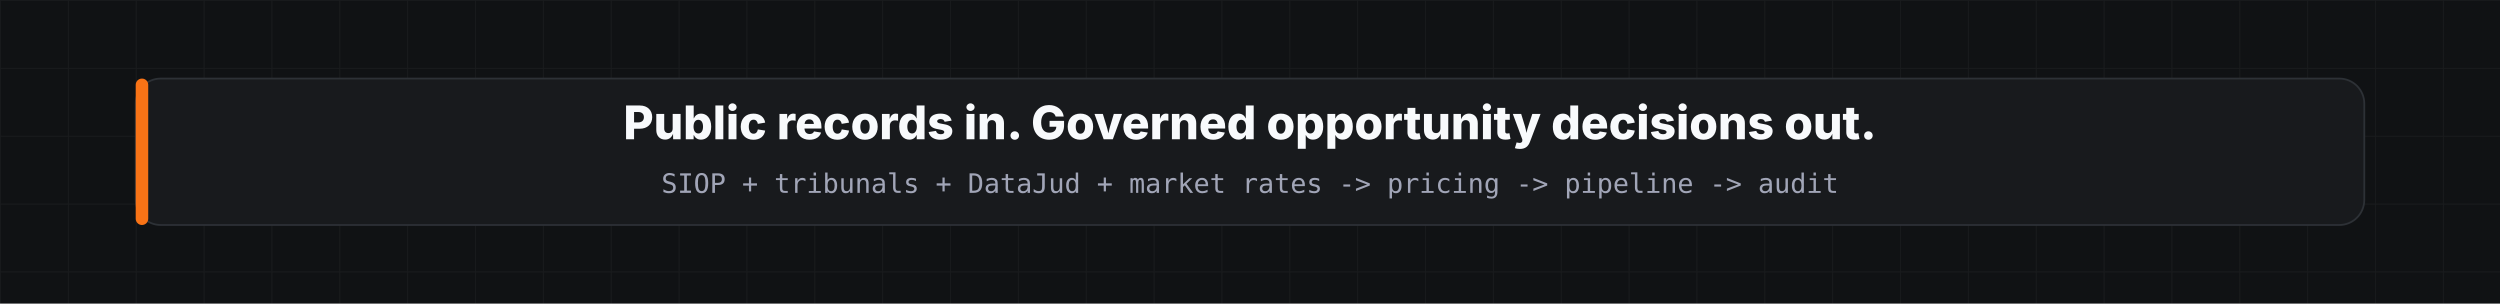
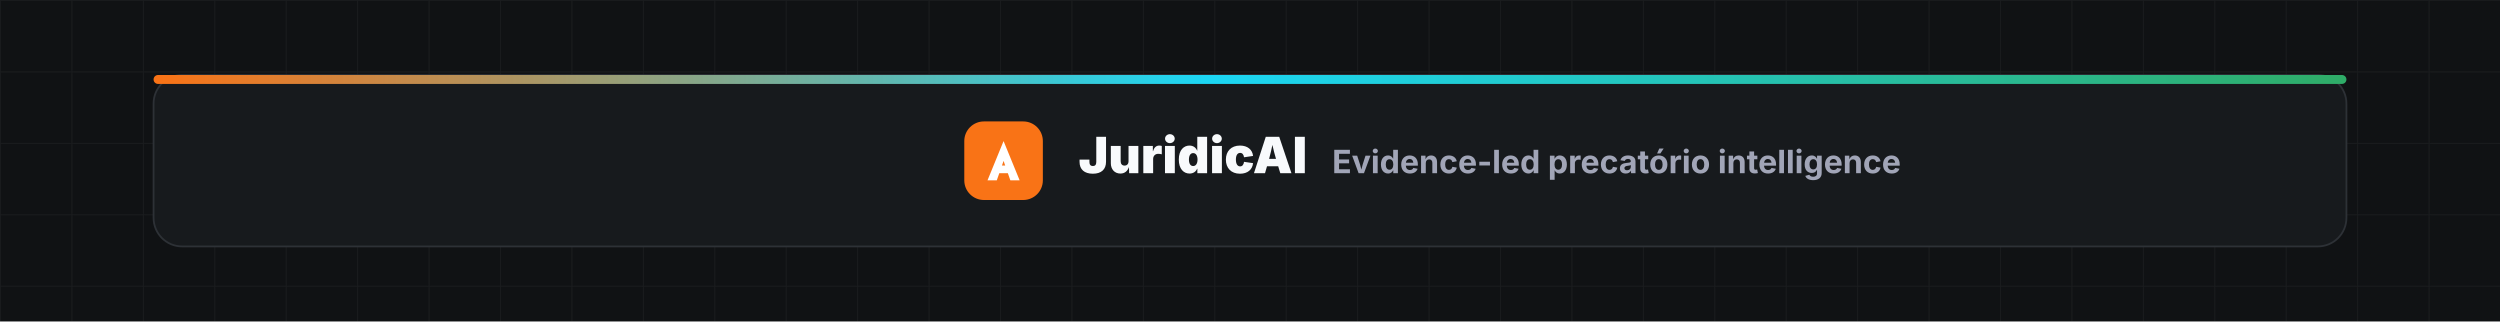
- <svg xmlns="http://www.w3.org/2000/svg" width="1400" height="170" viewBox="0 0 1400 170" role="img" aria-labelledby="title desc">
+ <svg xmlns="http://www.w3.org/2000/svg" width="1400" height="180" viewBox="0 0 1400 180" role="img" aria-labelledby="title desc">
  <defs>
-     <pattern id="grid" width="38" height="38" patternUnits="userSpaceOnUse">
-       <path d="M 38 0 L 0 0 0 38" fill="none" stroke="#FFFFFF" stroke-opacity="0.04" />
+     <linearGradient id="bar" x1="0" y1="0" x2="1" y2="0">
+       <stop offset="0%" stop-color="#F97316" />
+       <stop offset="48%" stop-color="#1CD6F4" />
+       <stop offset="100%" stop-color="#2FAC68" />
+     </linearGradient>
+     <pattern id="grid" width="40" height="40" patternUnits="userSpaceOnUse">
+       <path d="M 40 0 L 0 0 0 40" fill="none" stroke="#FFFFFF" stroke-opacity="0.045" />
    </pattern>
+     <style>
+       .sans {
+         font-family:
+           Inter,
+           ui-sans-serif,
+           system-ui,
+           -apple-system,
+           BlinkMacSystemFont,
+           'Segoe UI',
+           sans-serif;
+       }
+     </style>
  </defs>
-   <rect width="1400" height="170" fill="#101214" />
-   <rect width="1400" height="170" fill="url(#grid)" />
-   <rect x="76" y="44" width="1248" height="82" rx="14" fill="#181A1D" stroke="#2D3136" />
-   <rect x="76" y="44" width="7" height="82" rx="3.5" fill="#F97316" />
-   <text x="700" y="78" text-anchor="middle" fill="#F8FAFC" font-family="Inter, ui-sans-serif, system-ui, -apple-system, BlinkMacSystemFont, Segoe UI, sans-serif" font-size="26" font-weight="800">
-     Public records in. Governed opportunity decisions out.
-   </text>
-   <text x="700" y="108" text-anchor="middle" fill="#A1A5B7" font-family="ui-monospace, SFMono-Regular, Menlo, Consolas, monospace" font-size="15">
-     SIOP + tribunals + DataJud + market rates -&gt; pricing -&gt; pipeline -&gt; audit
-   </text>
+   <rect width="1400" height="180" fill="#101214" />
+   <rect width="1400" height="180" fill="url(#grid)" />
+   <rect x="86" y="42" width="1228" height="96" rx="16" fill="#171A1D" stroke="#2D3136" />
+   <rect x="86" y="42" width="1228" height="5" rx="2.5" fill="url(#bar)" />
+   <g transform="translate(540 68)">
+     <rect width="44" height="44" rx="11" fill="#F97316" />
+     <path d="M13 33 L22 11 L31 33 H25.8 L24.4 29 H19.6 L18.2 33 Z M21.1 24.7 H22.9 L22 22.1 Z" fill="#FFFFFF" />
+   </g>
+   <g class="sans">
+     <text x="604" y="97" fill="#F8FAFC" font-size="28" font-weight="900">JuridicAI</text>
+     <text x="746" y="97" fill="#A1A5B7" font-size="18" font-weight="650">
+       Evidence-led precatório intelligence
+     </text>
+   </g>
</svg>
